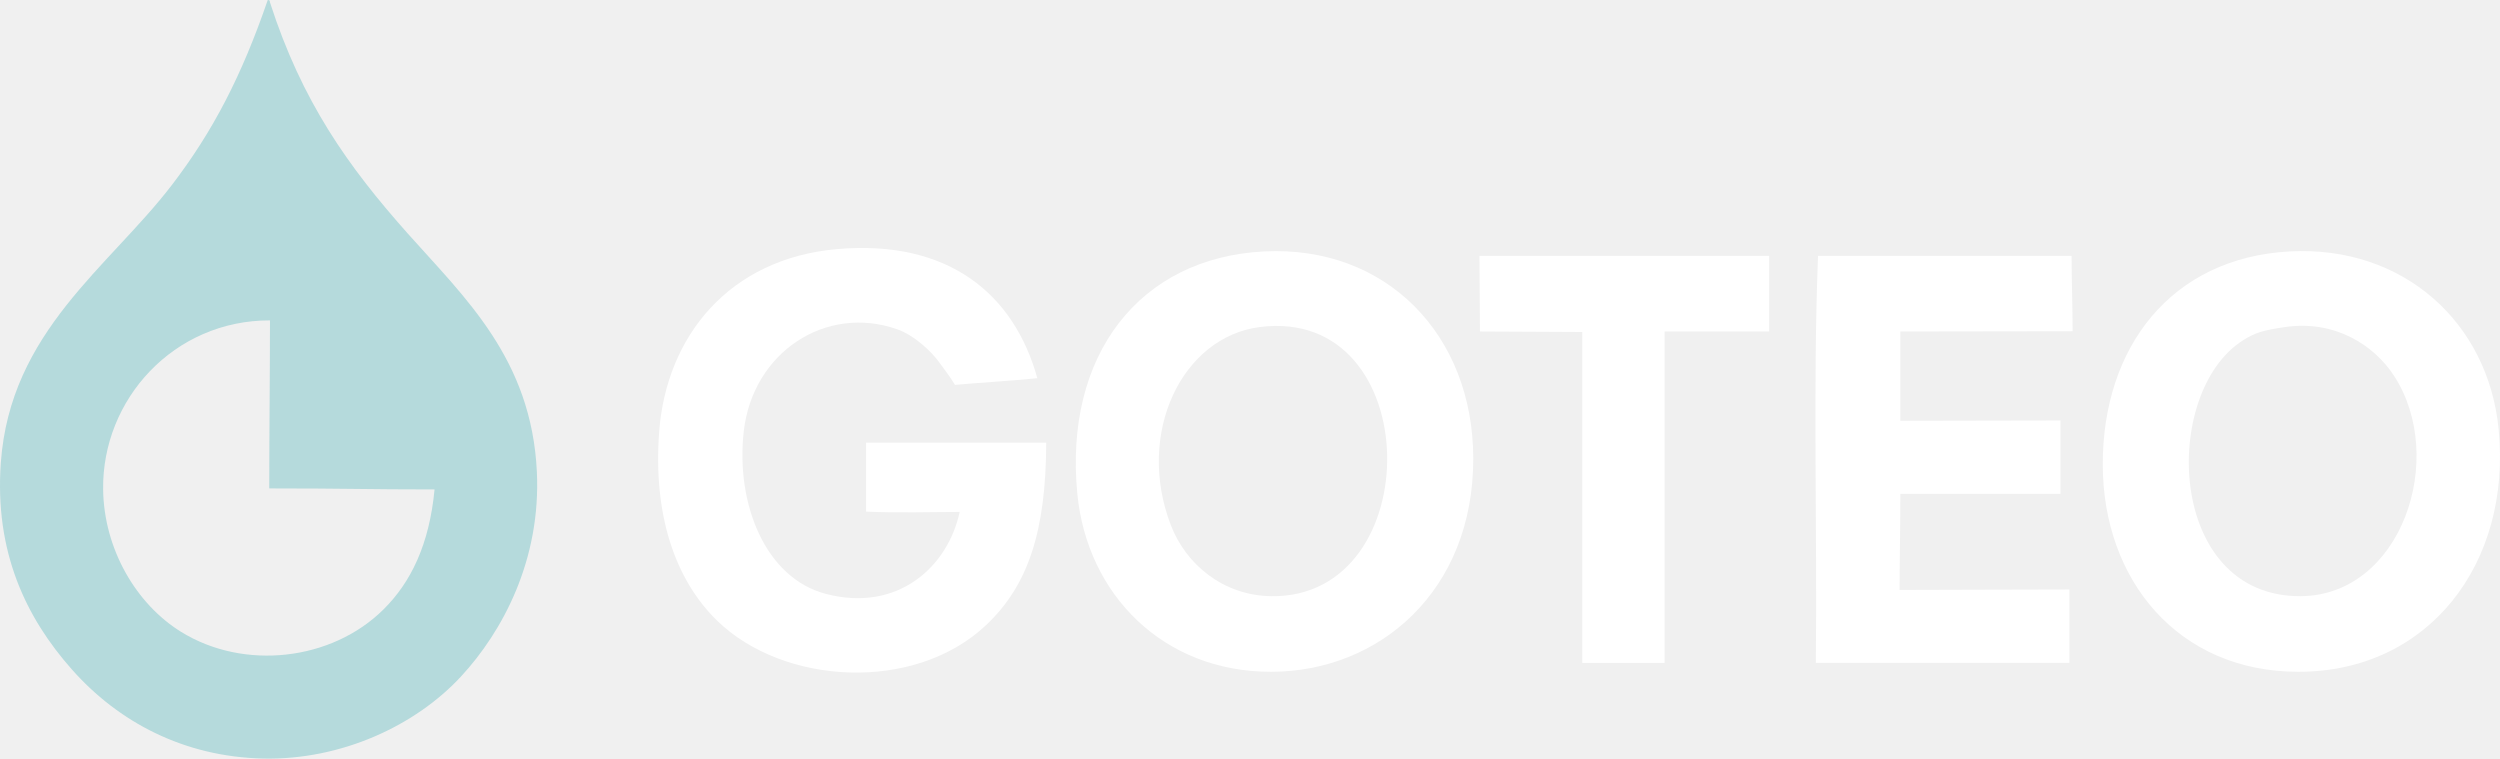
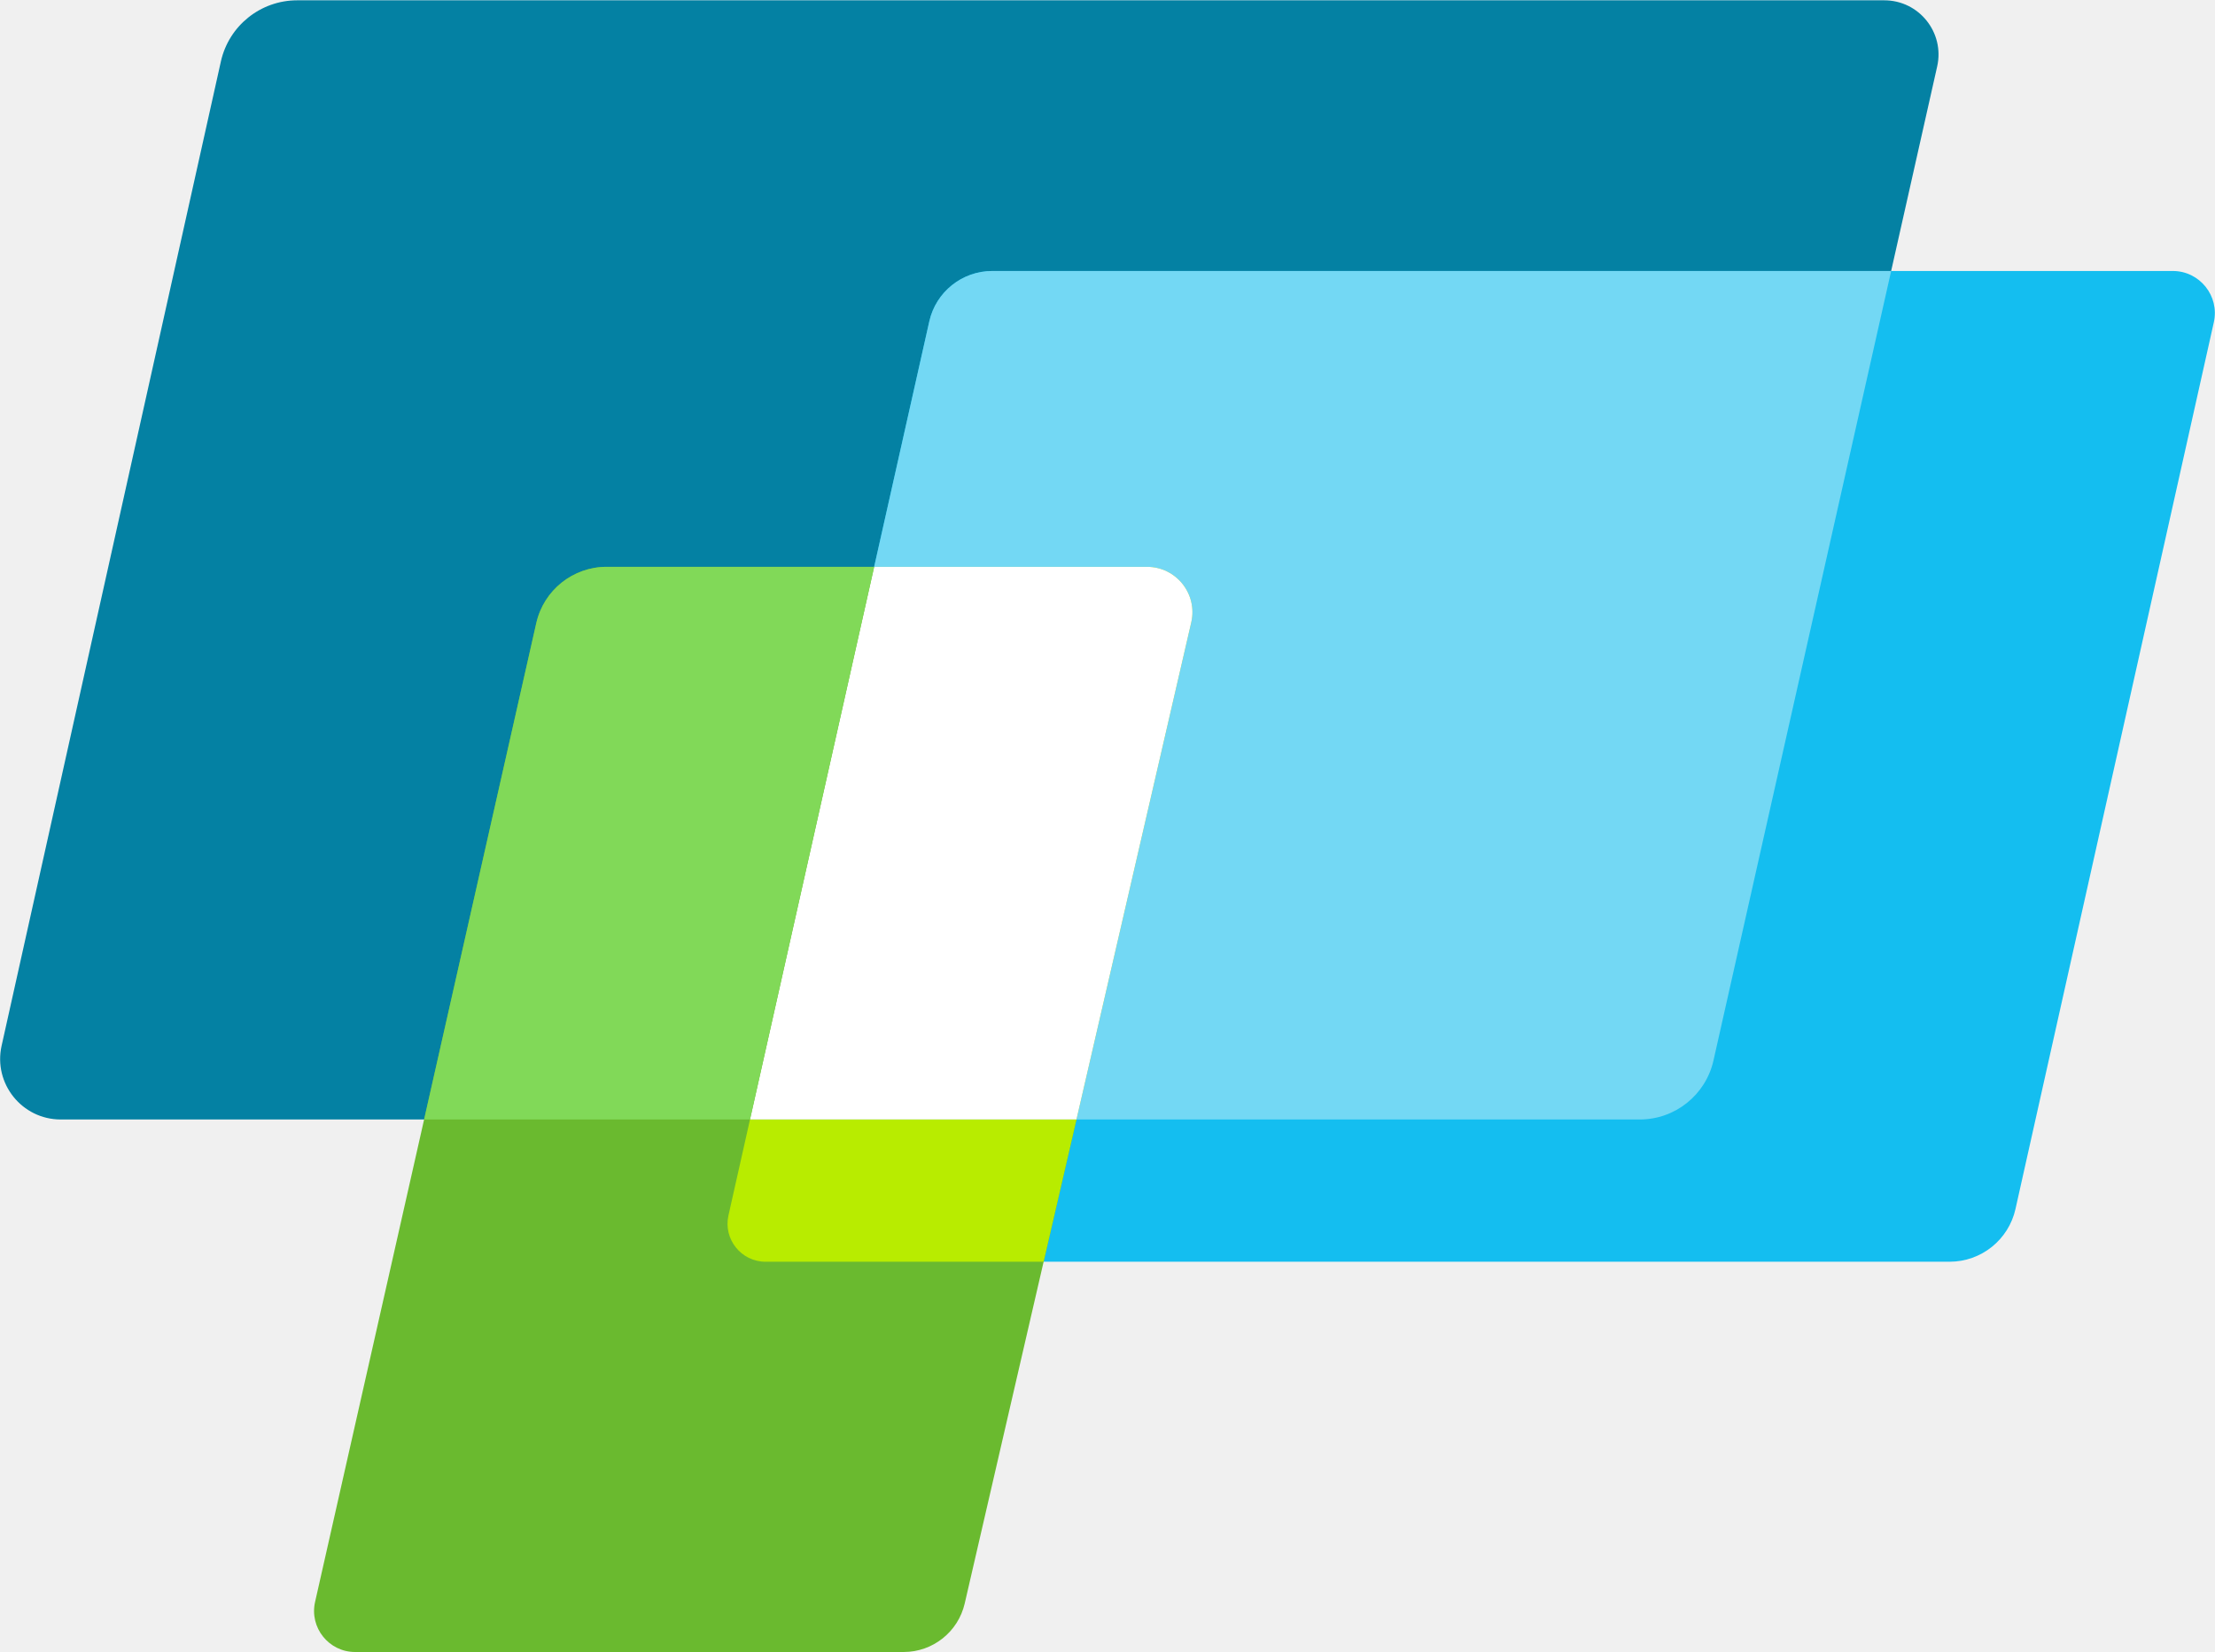
- <svg xmlns="http://www.w3.org/2000/svg" xml:space="preserve" enable-background="new 0 0 153 66" viewBox="0 0 151.748 46.047" height="46.047" width="151.748" y="0px" x="0px" id="Layer_1" version="1.1">
-   <defs id="defs19" />
-   <g transform="translate(-0.4619109,-10.43459)" id="g14">
-     <path style="fill:#b5dadc" id="path2" d="m 16.713,10.439 c 0.115,-0.024 0.127,0.054 0.135,0.136 1.934,6.017 4.734,9.956 8.37,14.041 3.479,3.908 7.502,7.609 7.831,14.446 0.258,5.373 -2.095,9.717 -4.59,12.42 C 25.675,54.5 21.155,56.577 16.443,56.478 11.599,56.375 7.634,54.239 4.832,51.078 2.041,47.93 0.123,43.945 0.512,38.521 1.083,30.549 7.073,26.656 10.908,21.646 c 2.493,-3.26 4.233,-6.632 5.805,-11.207 z M 6.722,40.143 c 0.048,3.639 2.016,6.961 4.726,8.641 3.823,2.369 9.141,1.762 12.286,-1.352 1.66,-1.642 2.787,-3.934 3.105,-7.289 -4.198,0 -5.156,-0.062 -10.034,-0.062 0,-3.331 0.044,-6.87 0.044,-10.199 C 11.016,29.867 6.651,34.675 6.722,40.143 Z" />
-     <path style="fill:#ffffff" id="path4" d="m 63.427,33.391 c -1.634,0.167 -3.346,0.255 -4.996,0.406 -0.327,-0.537 -0.683,-0.985 -0.945,-1.351 -0.517,-0.72 -1.553,-1.669 -2.565,-2.025 -4.33,-1.521 -8.778,1.396 -9.315,6.21 -0.489,4.371 1.302,8.896 4.995,9.855 4.36,1.134 7.395,-1.644 8.113,-4.977 -1.628,0 -3.833,0.067 -5.683,-0.02 0,-1.395 0,-2.788 0,-4.186 3.645,0 7.291,0 10.935,0 -0.015,5.383 -1.092,8.659 -3.645,11.071 -4.351,4.112 -12.305,3.659 -16.336,-0.271 -2.574,-2.51 -3.89,-6.473 -3.511,-11.478 0.44,-5.79 4.254,-10.495 10.801,-11.071 6.76,-0.59 10.737,2.727 12.152,7.837 z" />
-     <path style="fill:#ffffff" id="path6" d="m 77.195,25.696 c 7.408,-0.375 12.681,5.06 12.693,12.556 0.016,8.068 -5.715,12.96 -12.287,12.96 -6.517,10e-4 -11.146,-4.67 -11.746,-10.8 -0.819,-8.422 3.773,-14.335 11.34,-14.716 z m -5.668,16.605 c 0.917,2.396 3.177,4.271 6.075,4.321 9.586,0.169 9.461,-17.632 -0.675,-16.336 -4.707,0.601 -7.542,6.427 -5.4,12.015 z" />
-     <path style="fill:#ffffff" id="path8" d="m 139.438,25.696 c 6.875,-0.375 12.058,4.291 12.69,10.801 0.794,8.146 -4.251,14.715 -12.149,14.715 -7.317,10e-4 -11.865,-5.575 -11.881,-12.556 -0.016,-7.174 4.177,-12.572 11.34,-12.96 z m -2.834,5.4 c -4.986,3.156 -4.656,15.578 3.51,15.526 6.104,-0.04 8.91,-8.356 5.671,-13.366 -1.218,-1.881 -3.607,-3.409 -6.616,-2.97 -1.357,0.197 -1.839,0.348 -2.565,0.81 z" />
-     <path style="fill:#ffffff" id="path10" d="m 107.846,25.965 c 0,1.531 0,3.061 0,4.591 -2.115,0 -4.23,0 -6.346,0 0,6.706 0,13.411 0,20.117 -1.667,0 -3.33,0 -4.996,0 0,-6.662 0,-13.426 0,-20.086 -2.021,0 -4.132,-0.031 -6.21,-0.031 0,-1.656 -0.03,-3.016 -0.03,-4.591 5.804,0 11.775,0 17.582,0 z" />
-     <path style="fill:#ffffff" id="path12" d="m 126.206,25.965 c 0,1.486 0.062,3.09 0.062,4.575 -3.504,0 -6.846,0.016 -10.457,0.016 0,1.755 0,3.667 0,5.42 3.096,0 6.282,-0.019 9.721,-0.019 0,1.483 0,2.969 0,4.454 -3.239,0 -6.479,0 -9.721,0 0,2.082 -0.045,4.166 -0.045,5.833 3.371,0 6.094,-0.028 10.305,-0.028 0,1.485 0,2.971 0,4.456 -5.129,0 -10.26,0 -15.389,0 0.088,-8.19 -0.182,-16.741 0.133,-24.708 5.13,0.001 10.259,0.001 15.391,0.001 z" />
-   </g>
+ <svg xmlns="http://www.w3.org/2000/svg" width="2500" height="1865" viewBox="0 0 256 191" preserveAspectRatio="xMidYMid">
+   <path d="M34.337.037h183.452c4.016 0 6.995 3.724 6.114 7.642l-25.856 114.928a8.744 8.744 0 0 1-8.53 6.825H7.006c-4.482 0-7.81-4.15-6.836-8.526L25.515 7.11A9.039 9.039 0 0 1 34.337.037" fill="#0481A3" />
+   <path d="M114.684 31.33h136.448c3.116 0 5.429 2.889 4.749 5.929L232.954 139.78a7.802 7.802 0 0 1-7.613 6.098H88.478c-2.818 0-4.91-2.612-4.291-5.362L107.4 37.16a7.464 7.464 0 0 1 7.283-5.83" fill="#14BEF0" />
+   <path d="M114.684 31.33a7.464 7.464 0 0 0-7.283 5.83l-20.725 92.272h102.84a8.742 8.742 0 0 0 8.53-6.824l20.536-91.277H114.684z" fill="#73D8F4" />
+   <path d="M70.112 65.535h62.454c3.375 0 5.873 3.14 5.114 6.43l-26.184 113.421A7.244 7.244 0 0 1 104.44 191H41.032c-3.042 0-5.299-2.823-4.628-5.79l25.57-113.17a8.344 8.344 0 0 1 8.138-6.505" fill="#6ABA2F" />
+   <path d="M84.187 140.517c-.618 2.75 1.474 5.363 4.292 5.363h32.138l3.797-16.448H86.677l-2.49 11.085z" fill="#B8EC00" />
+   <path d="M132.566 65.535h-31.539l-14.35 63.897h37.736l13.267-57.468c.76-3.289-1.738-6.429-5.114-6.429" fill="#FFF" />
+   <path d="M70.112 65.535a8.344 8.344 0 0 0-8.139 6.505l-12.967 57.392h37.67l14.351-63.897H70.112z" fill="#81D958" />
</svg>
